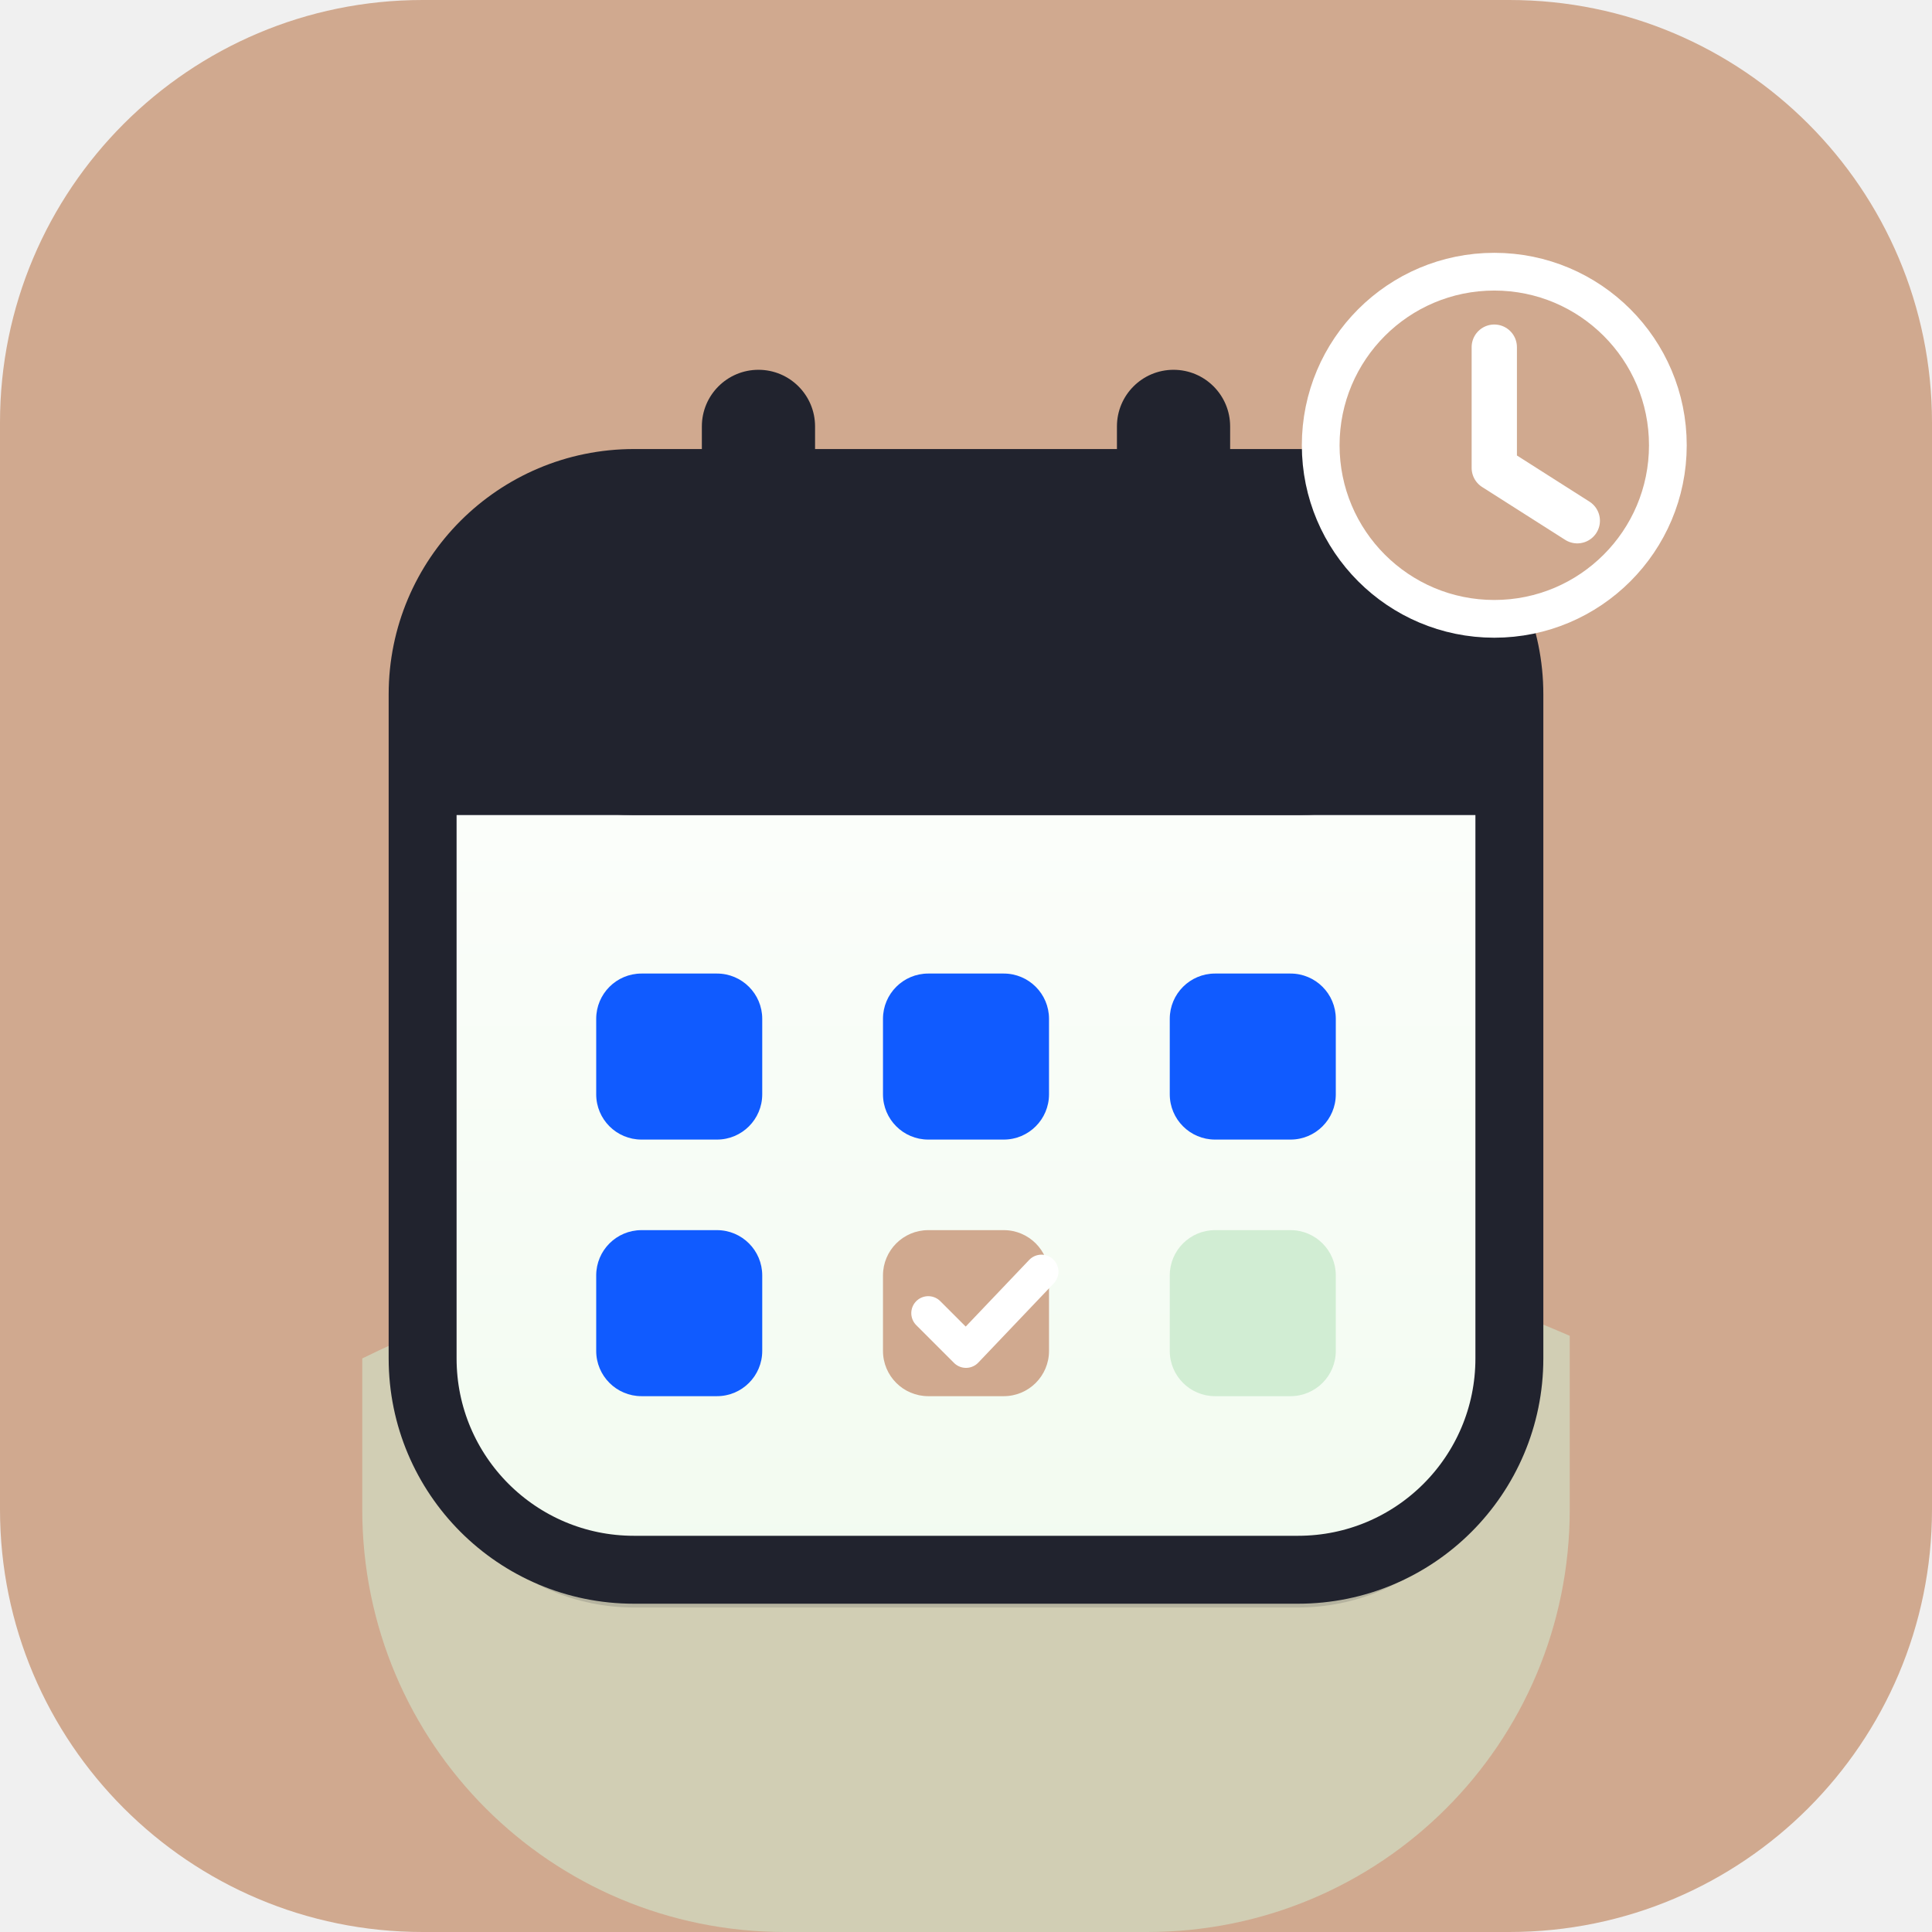
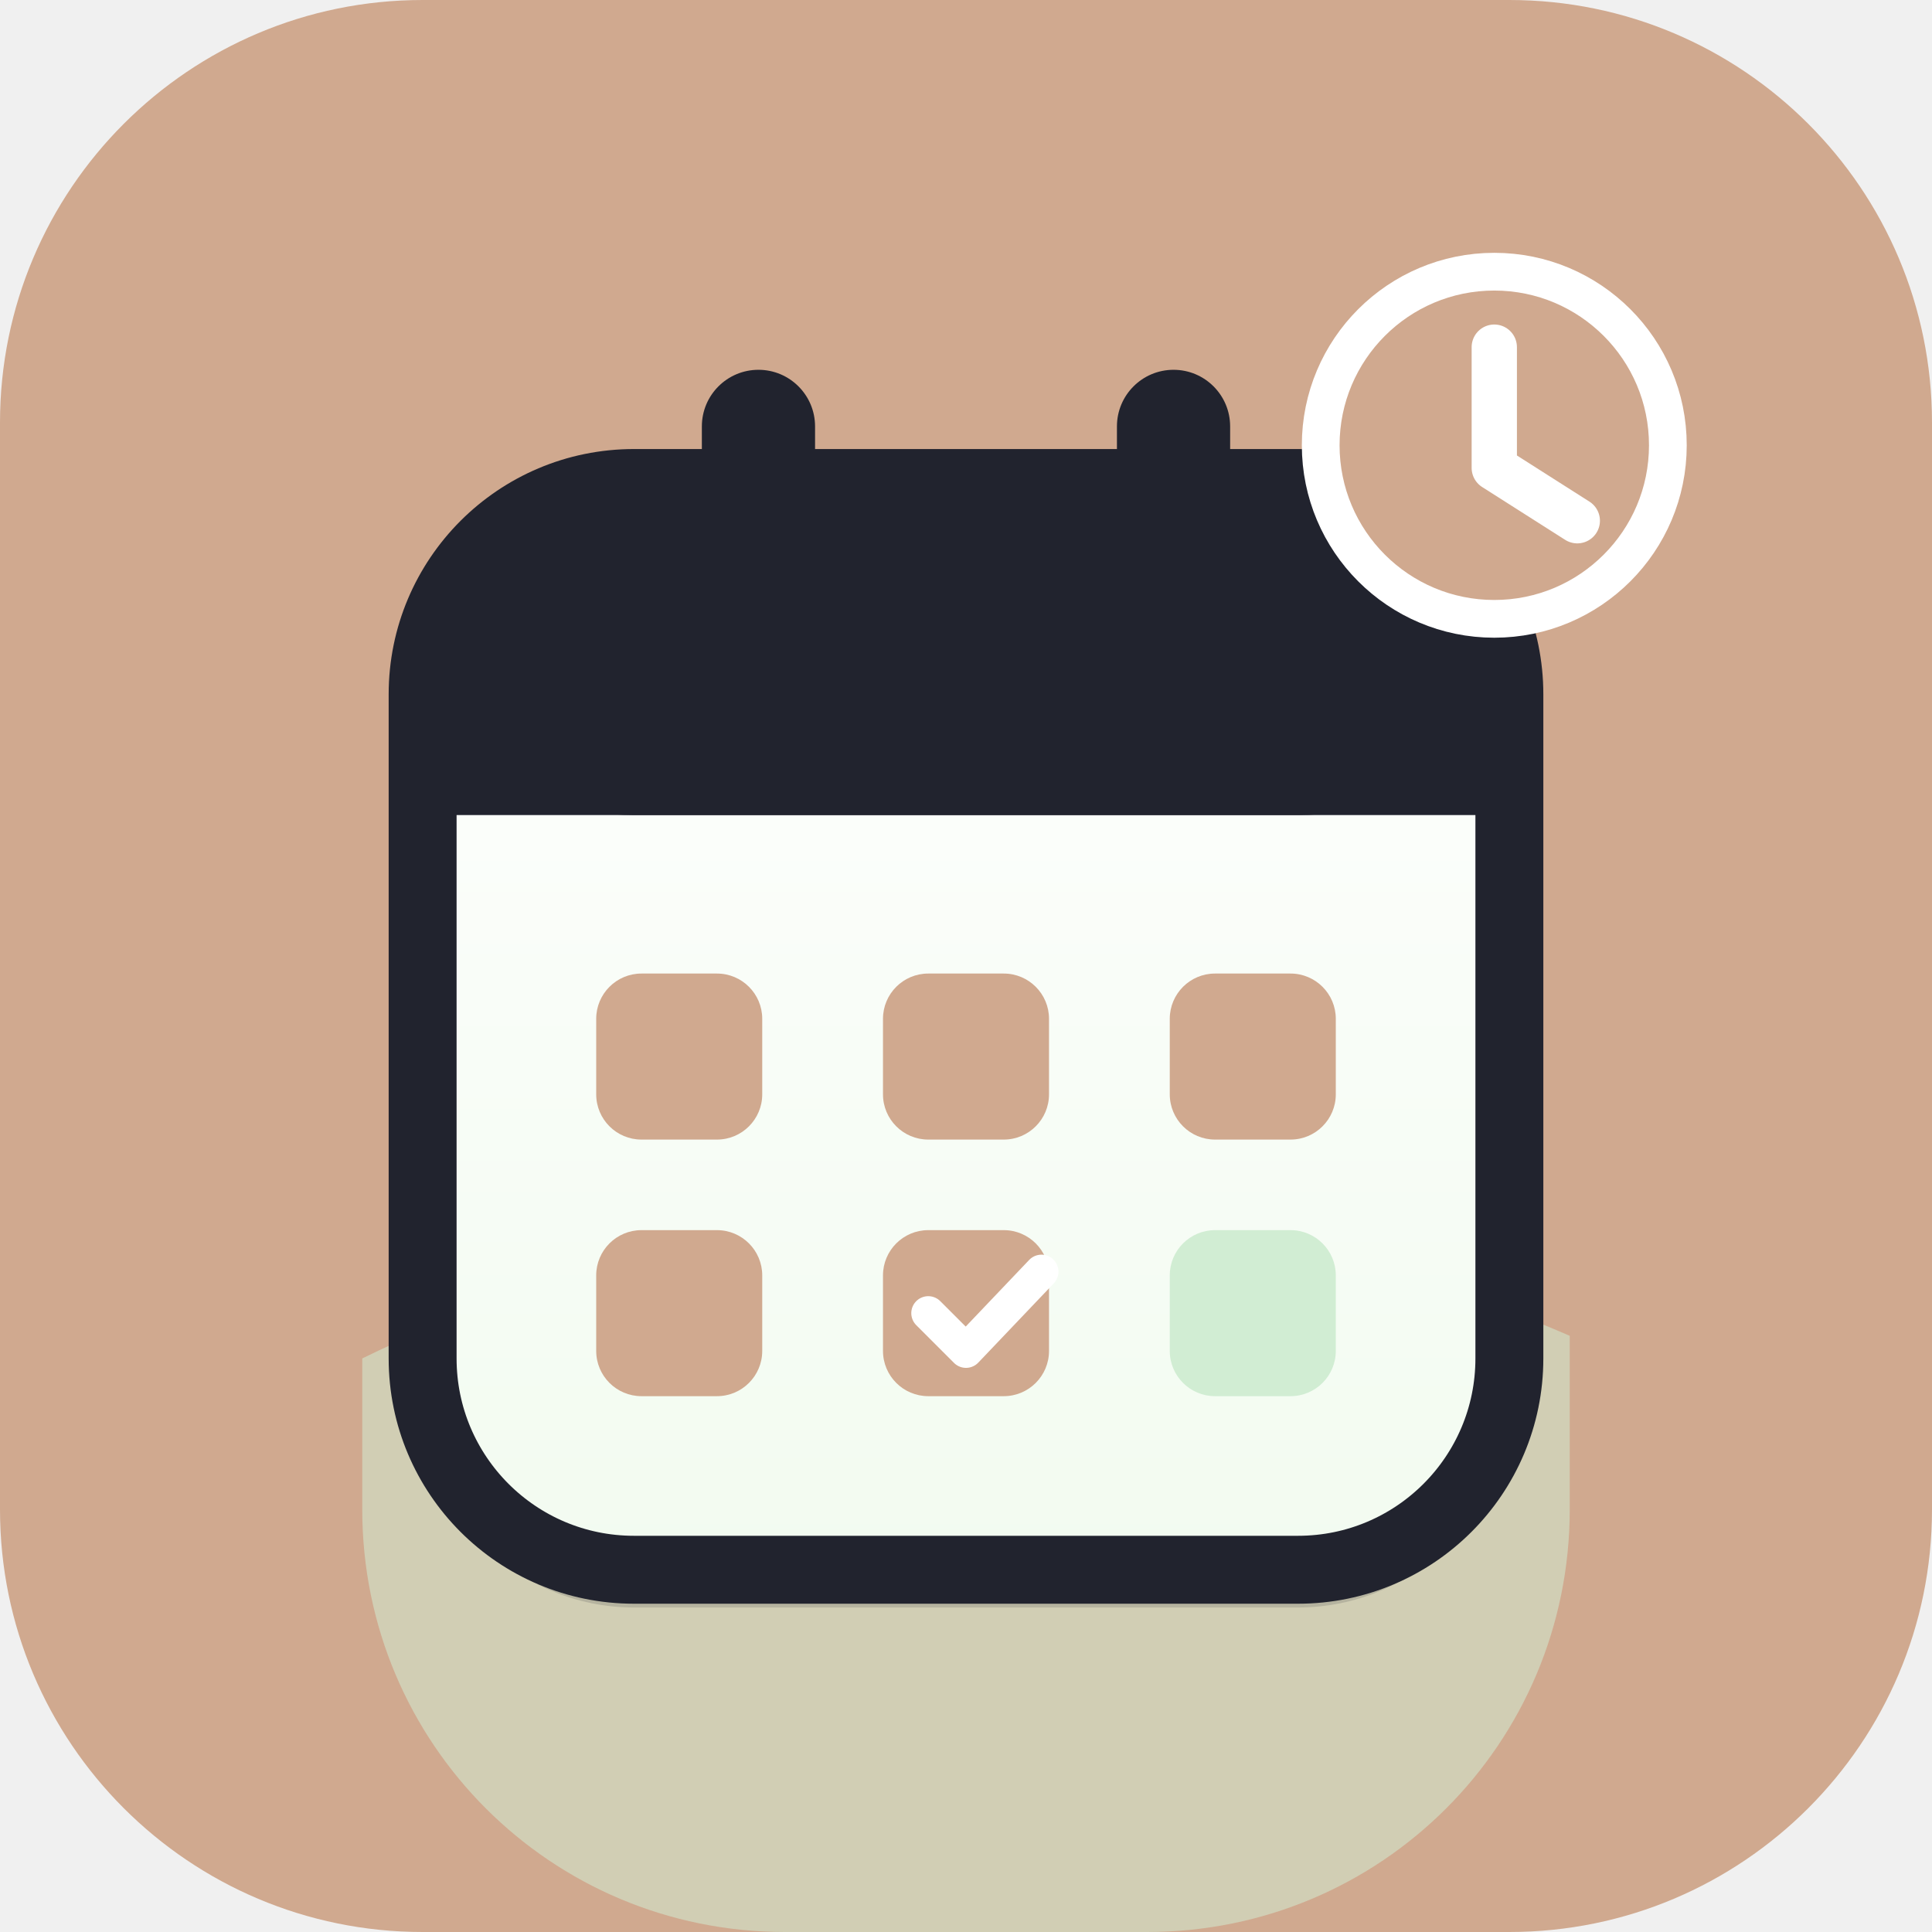
<svg xmlns="http://www.w3.org/2000/svg" width="512" height="512" viewBox="0 0 512 512">
  <defs>
    <linearGradient id="bg" x1="0" y1="0" x2="1" y2="1">
      <stop offset="0" stop-color="#d0a98f" />
      <stop offset="1" stop-color="#d0a98f" />
    </linearGradient>
    <linearGradient id="page" x1="0" y1="0" x2="0" y2="1">
      <stop offset="0" stop-color="#FFFFFF" />
      <stop offset="1" stop-color="#F2FBF0" />
    </linearGradient>
  </defs>
  <rect width="512" height="512" rx="112" fill="url(#bg)" />
  <path d="M96 360c94-46 214-52 320-6v46c0 62-50 112-112 112H208c-62 0-112-50-112-112z" fill="#D1EDD3" opacity=".55" />
  <g>
    <rect x="112" y="128" width="288" height="288" rx="56" fill="#21232e" opacity=".16" transform="translate(0 10)" />
    <rect x="112" y="128" width="288" height="288" rx="56" fill="url(#page)" stroke="#21232e" stroke-width="18" />
    <rect x="112" y="128" width="288" height="88" rx="56" fill="#21232e" />
    <rect x="112" y="170" width="288" height="46" fill="#21232e" />
    <rect x="186" y="98" width="30" height="72" rx="15" fill="#21232e" />
    <rect x="296" y="98" width="30" height="72" rx="15" fill="#21232e" />
-     <g fill="#105bff">
+     <g fill="#d0a98f">
      <rect x="158" y="258" width="44" height="44" rx="12" />
      <rect x="234" y="258" width="44" height="44" rx="12" />
      <rect x="310" y="258" width="44" height="44" rx="12" />
      <rect x="158" y="326" width="44" height="44" rx="12" />
    </g>
    <rect x="234" y="326" width="44" height="44" rx="12" fill="#d0a98f" />
    <path d="M246 348l10 10 20-21" fill="none" stroke="#FFFFFF" stroke-width="9" stroke-linecap="round" stroke-linejoin="round" />
    <rect x="310" y="326" width="44" height="44" rx="12" fill="#D1EDD3" />
  </g>
  <circle cx="396" cy="118" r="46" fill="#d0a98f" stroke="#FFFFFF" stroke-width="10" />
  <path d="M396 92v32l22 14" fill="none" stroke="#FFFFFF" stroke-width="12" stroke-linecap="round" stroke-linejoin="round" />
</svg>
